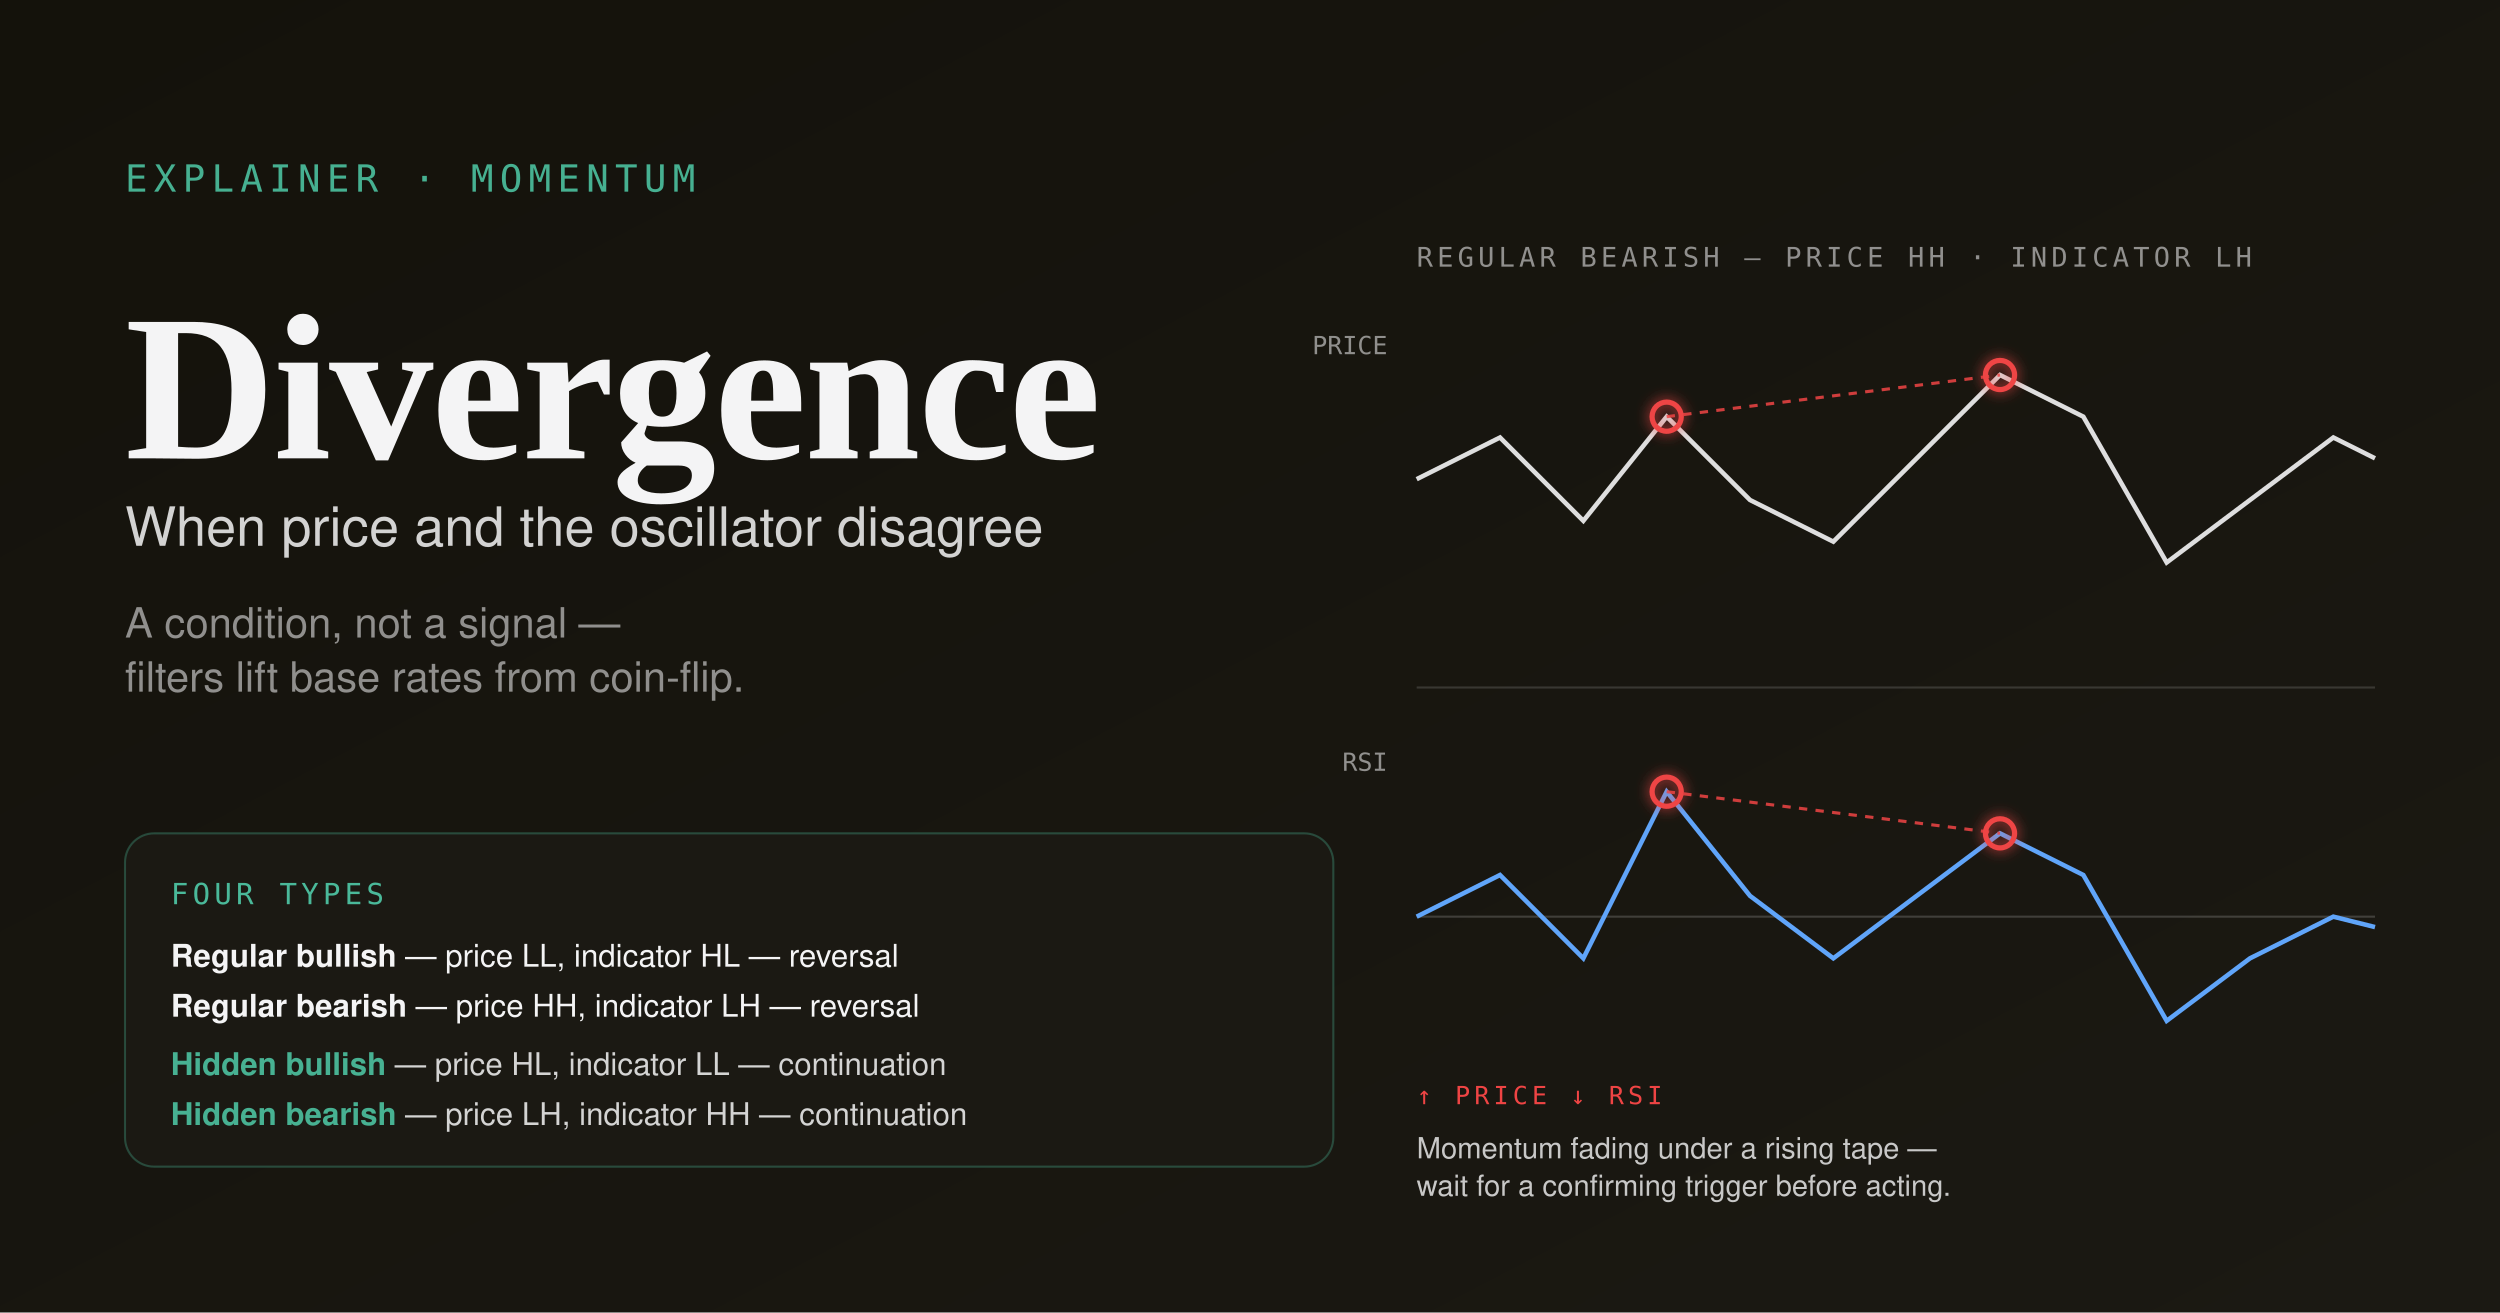
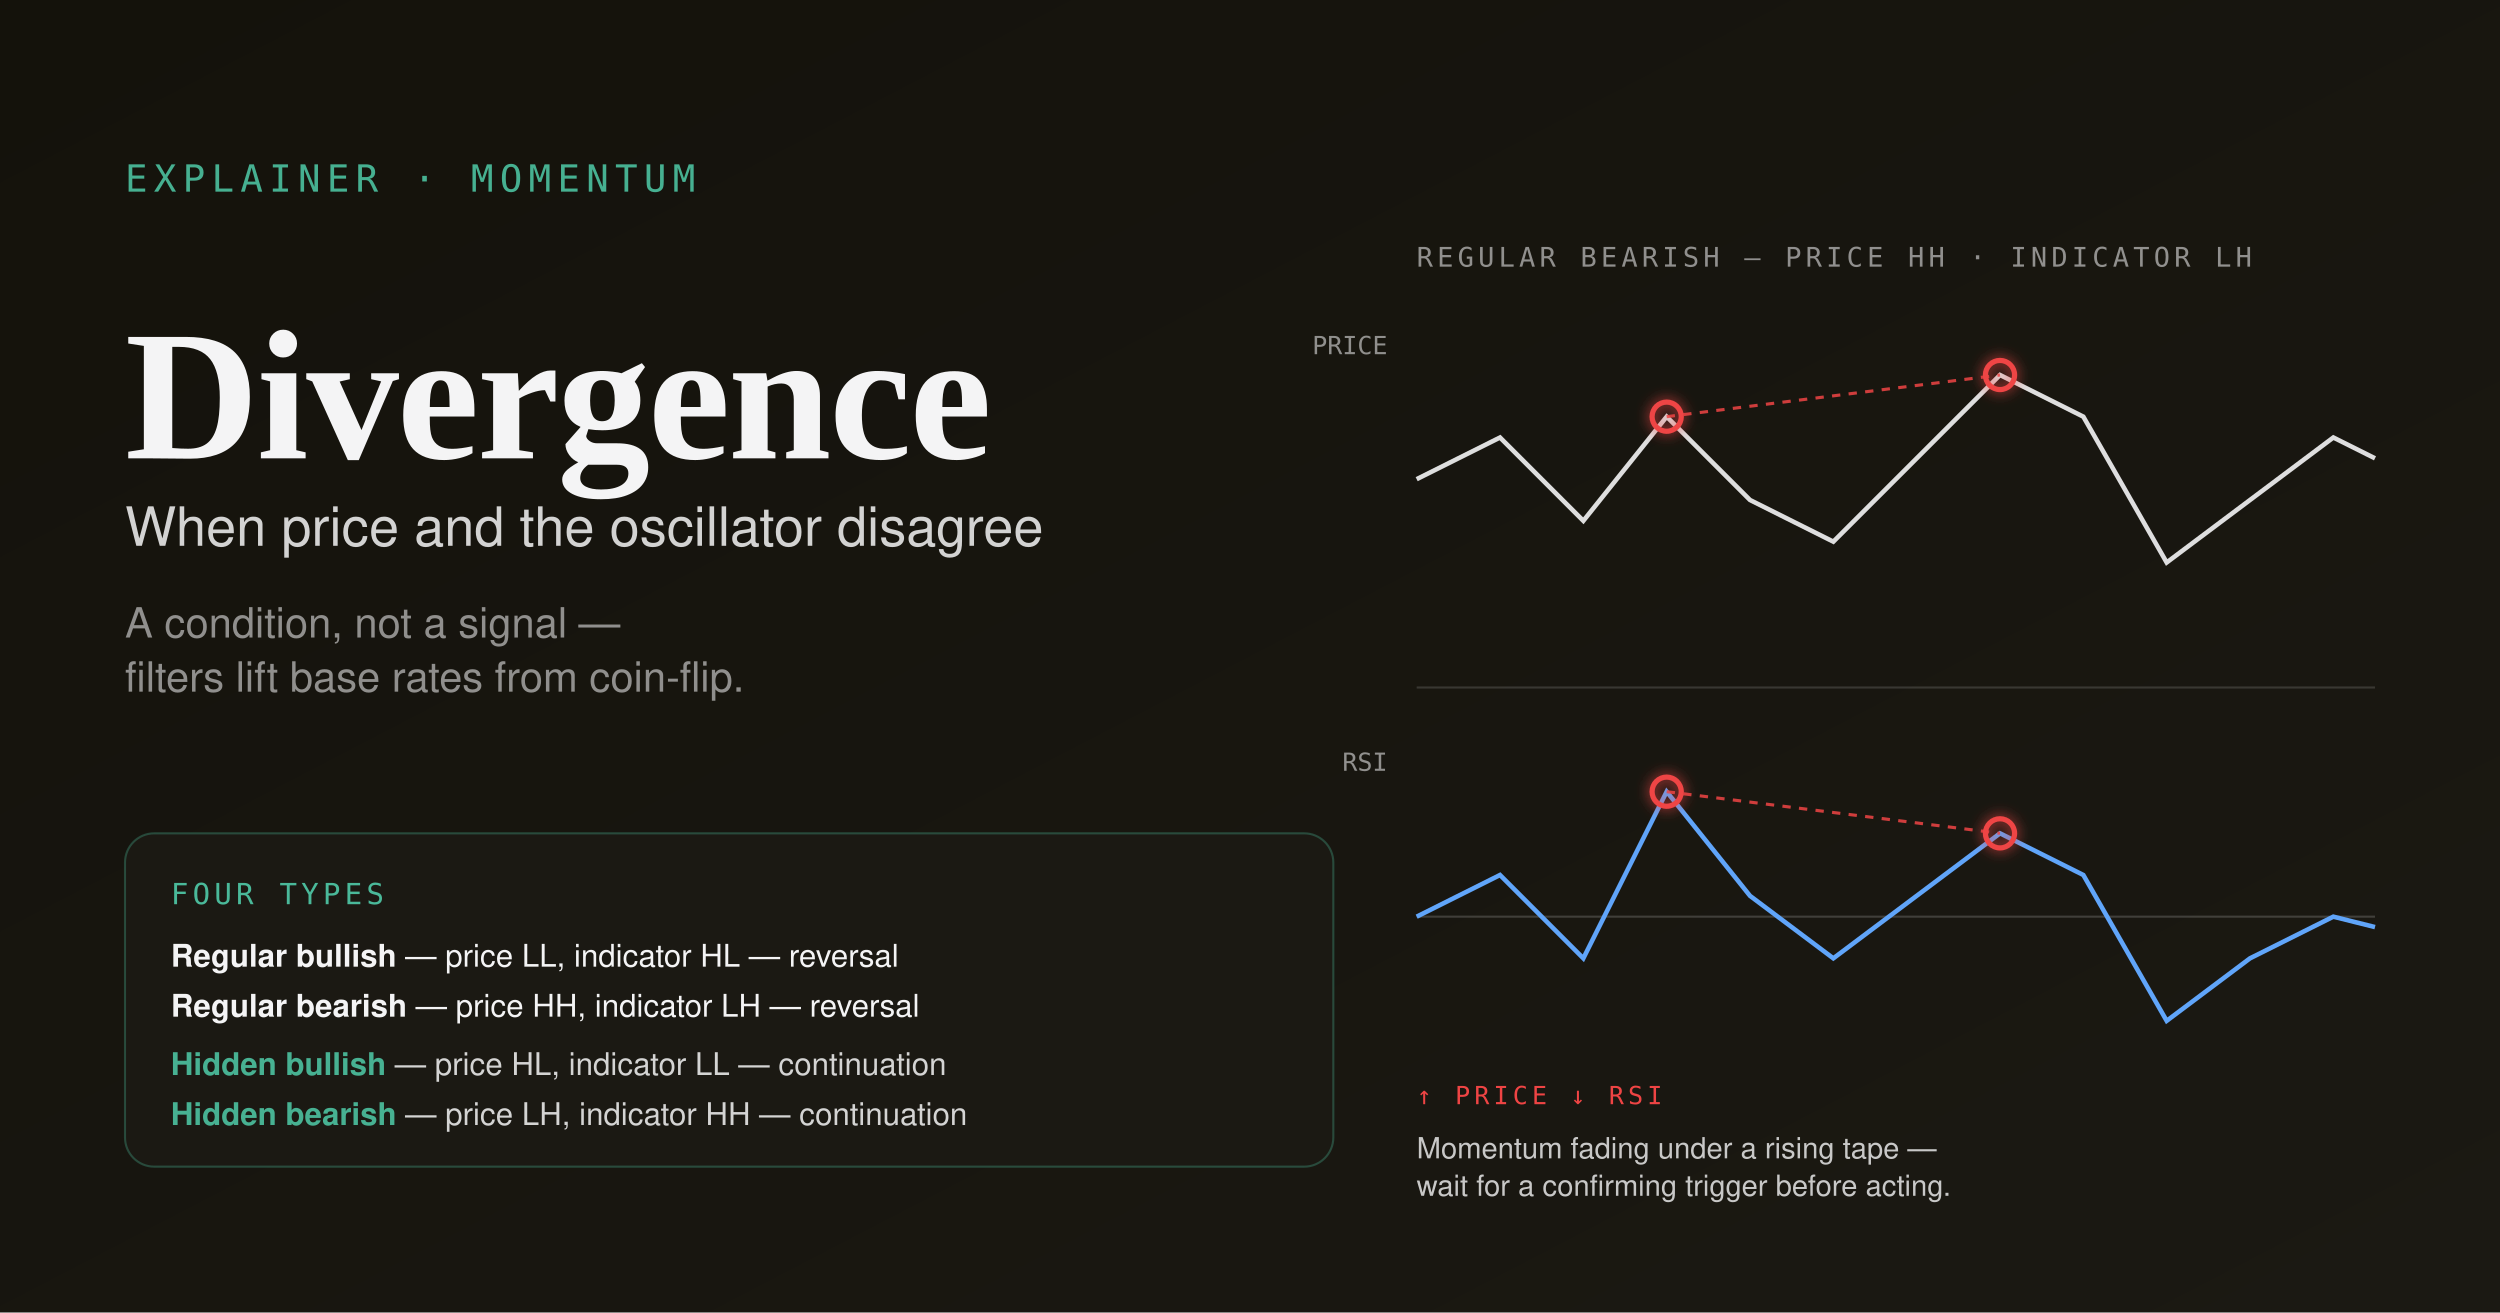
<svg xmlns="http://www.w3.org/2000/svg" width="1200" height="630" viewBox="0 0 1200 630">
  <defs>
    <linearGradient id="bg" x1="0" y1="0" x2="1" y2="1">
      <stop offset="0%" stop-color="#14120b" />
      <stop offset="100%" stop-color="#1b1913" />
    </linearGradient>
    <filter id="glow" x="-30%" y="-30%" width="160%" height="160%">
      <feGaussianBlur stdDeviation="3" result="b" />
      <feMerge>
        <feMergeNode in="b" />
        <feMergeNode in="SourceGraphic" />
      </feMerge>
    </filter>
  </defs>
  <rect width="1200" height="630" fill="url(#bg)" />
  <text x="60" y="92" font-family="ui-monospace, 'SF Mono', Menlo, monospace" font-size="18" fill="#4FCBA8" letter-spacing="3" opacity="0.85">EXPLAINER · MOMENTUM</text>
-   <text x="60" y="220" font-family="Georgia, 'Times New Roman', serif" font-size="100" font-weight="600" fill="#F4F4F5" letter-spacing="-1">Divergence</text>
+   <text x="60" y="220" font-family="Georgia, 'Times New Roman', serif" font-size="89" font-weight="600" fill="#F4F4F5" letter-spacing="-1">Divergence</text>
  <text x="60" y="262" font-family="Helvetica, Arial, sans-serif" font-size="26" font-weight="500" fill="#F4F4F5" opacity="0.85">When price and the oscillator disagree</text>
  <text x="60" y="306" font-family="Helvetica, Arial, sans-serif" font-size="20" fill="#F4F4F5" opacity="0.55">A condition, not a signal —</text>
  <text x="60" y="332" font-family="Helvetica, Arial, sans-serif" font-size="20" fill="#F4F4F5" opacity="0.55">filters lift base rates from coin-flip.</text>
  <g transform="translate(60,400)">
    <rect x="0" y="0" width="580" height="160" rx="14" fill="#1b1913" stroke="#4FCBA8" stroke-opacity="0.28" />
    <text x="22" y="34" font-family="ui-monospace, 'SF Mono', Menlo, monospace" font-size="14" fill="#4FCBA8" letter-spacing="2" opacity="0.9">FOUR TYPES</text>
    <text x="22" y="64" font-family="Helvetica, Arial, sans-serif" font-size="15" fill="#F4F4F5">
      <tspan font-weight="600">Regular bullish</tspan> — price LL, indicator HL — reversal</text>
    <text x="22" y="88" font-family="Helvetica, Arial, sans-serif" font-size="15" fill="#F4F4F5">
      <tspan font-weight="600">Regular bearish</tspan> — price HH, indicator LH — reversal</text>
    <text x="22" y="116" font-family="Helvetica, Arial, sans-serif" font-size="15" fill="#F4F4F5" opacity="0.85">
      <tspan font-weight="600" fill="#4FCBA8">Hidden bullish</tspan> — price HL, indicator LL — continuation</text>
    <text x="22" y="140" font-family="Helvetica, Arial, sans-serif" font-size="15" fill="#F4F4F5" opacity="0.85">
      <tspan font-weight="600" fill="#4FCBA8">Hidden bearish</tspan> — price LH, indicator HH — continuation</text>
  </g>
  <g transform="translate(680,150)">
    <text x="0" y="-22" font-family="ui-monospace, 'SF Mono', Menlo, monospace" font-size="13" fill="#F4F4F5" opacity="0.55" letter-spacing="2">REGULAR BEARISH — PRICE HH · INDICATOR LH</text>
    <text x="-14" y="20" font-family="ui-monospace, 'SF Mono', Menlo, monospace" font-size="12" fill="#F4F4F5" opacity="0.55" text-anchor="end">PRICE</text>
    <path d="M 0 80 L 40 60 L 80 100 L 120 50 L 160 90 L 200 110 L 240 70 L 280 30 L 320 50 L 360 120 L 400 90 L 440 60 L 460 70" fill="none" stroke="#F4F4F5" stroke-width="2.2" stroke-opacity="0.9" />
    <g filter="url(#glow)">
      <circle cx="120" cy="50" r="7" fill="none" stroke="#ef4444" stroke-width="2.5" />
      <circle cx="280" cy="30" r="7" fill="none" stroke="#ef4444" stroke-width="2.5" />
    </g>
    <line x1="120" y1="50" x2="280" y2="30" stroke="#ef4444" stroke-width="1.5" stroke-dasharray="4 4" stroke-opacity="0.85" />
    <line x1="0" y1="180" x2="460" y2="180" stroke="#F4F4F5" stroke-opacity="0.15" />
    <text x="-14" y="220" font-family="ui-monospace, 'SF Mono', Menlo, monospace" font-size="12" fill="#F4F4F5" opacity="0.55" text-anchor="end">RSI</text>
    <line x1="0" y1="290" x2="460" y2="290" stroke="#F4F4F5" stroke-opacity="0.18" />
    <path d="M 0 290 L 40 270 L 80 310 L 120 230 L 160 280 L 200 310 L 240 280 L 280 250 L 320 270 L 360 340 L 400 310 L 440 290 L 460 295" fill="none" stroke="#60a5fa" stroke-width="2.2" />
    <g filter="url(#glow)">
      <circle cx="120" cy="230" r="7" fill="none" stroke="#ef4444" stroke-width="2.5" />
      <circle cx="280" cy="250" r="7" fill="none" stroke="#ef4444" stroke-width="2.5" />
    </g>
    <line x1="120" y1="230" x2="280" y2="250" stroke="#ef4444" stroke-width="1.5" stroke-dasharray="4 4" stroke-opacity="0.85" />
    <g transform="translate(0,380)">
      <text x="0" y="0" font-family="ui-monospace, 'SF Mono', Menlo, monospace" font-size="12" fill="#ef4444" letter-spacing="2">↑ PRICE  ↓ RSI</text>
      <text x="0" y="26" font-family="Helvetica, Arial, sans-serif" font-size="14" fill="#F4F4F5" opacity="0.8">Momentum fading under a rising tape —</text>
      <text x="0" y="44" font-family="Helvetica, Arial, sans-serif" font-size="14" fill="#F4F4F5" opacity="0.8">wait for a confirming trigger before acting.</text>
    </g>
  </g>
</svg>
